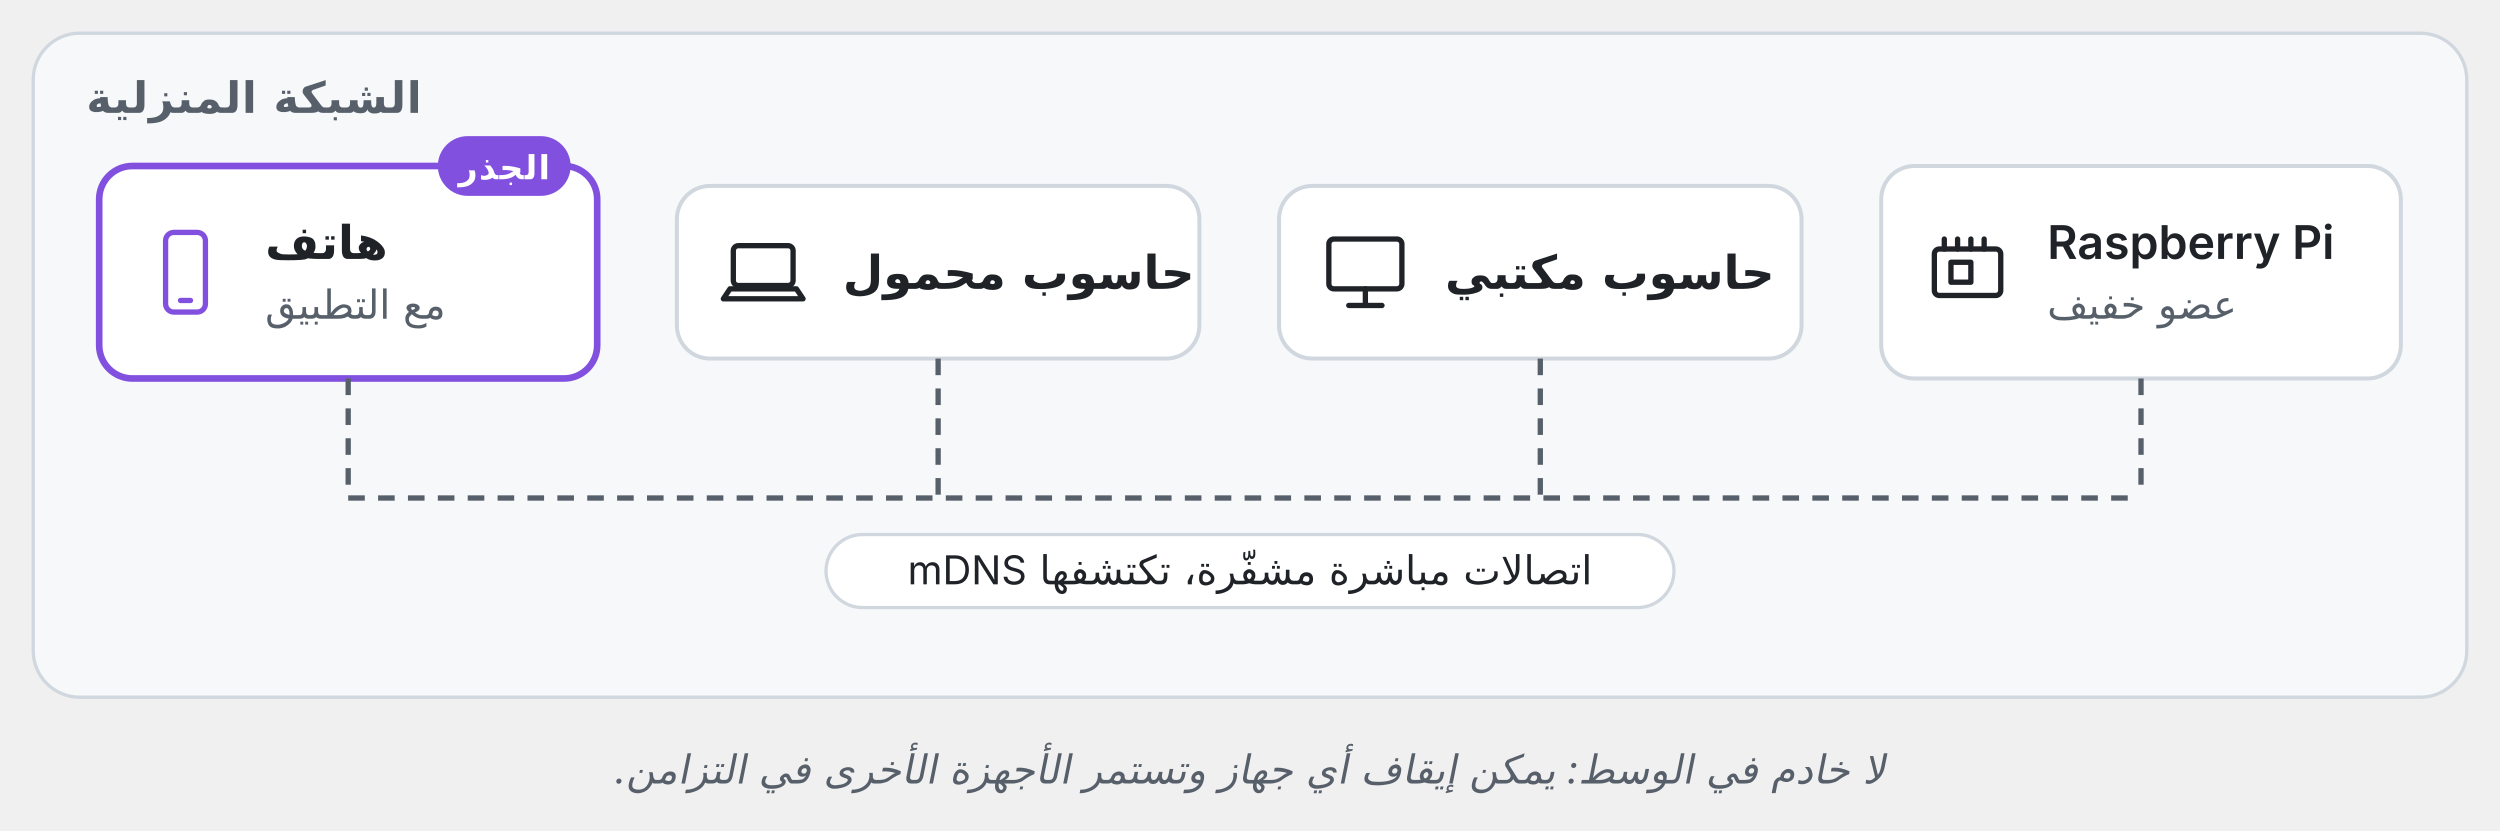
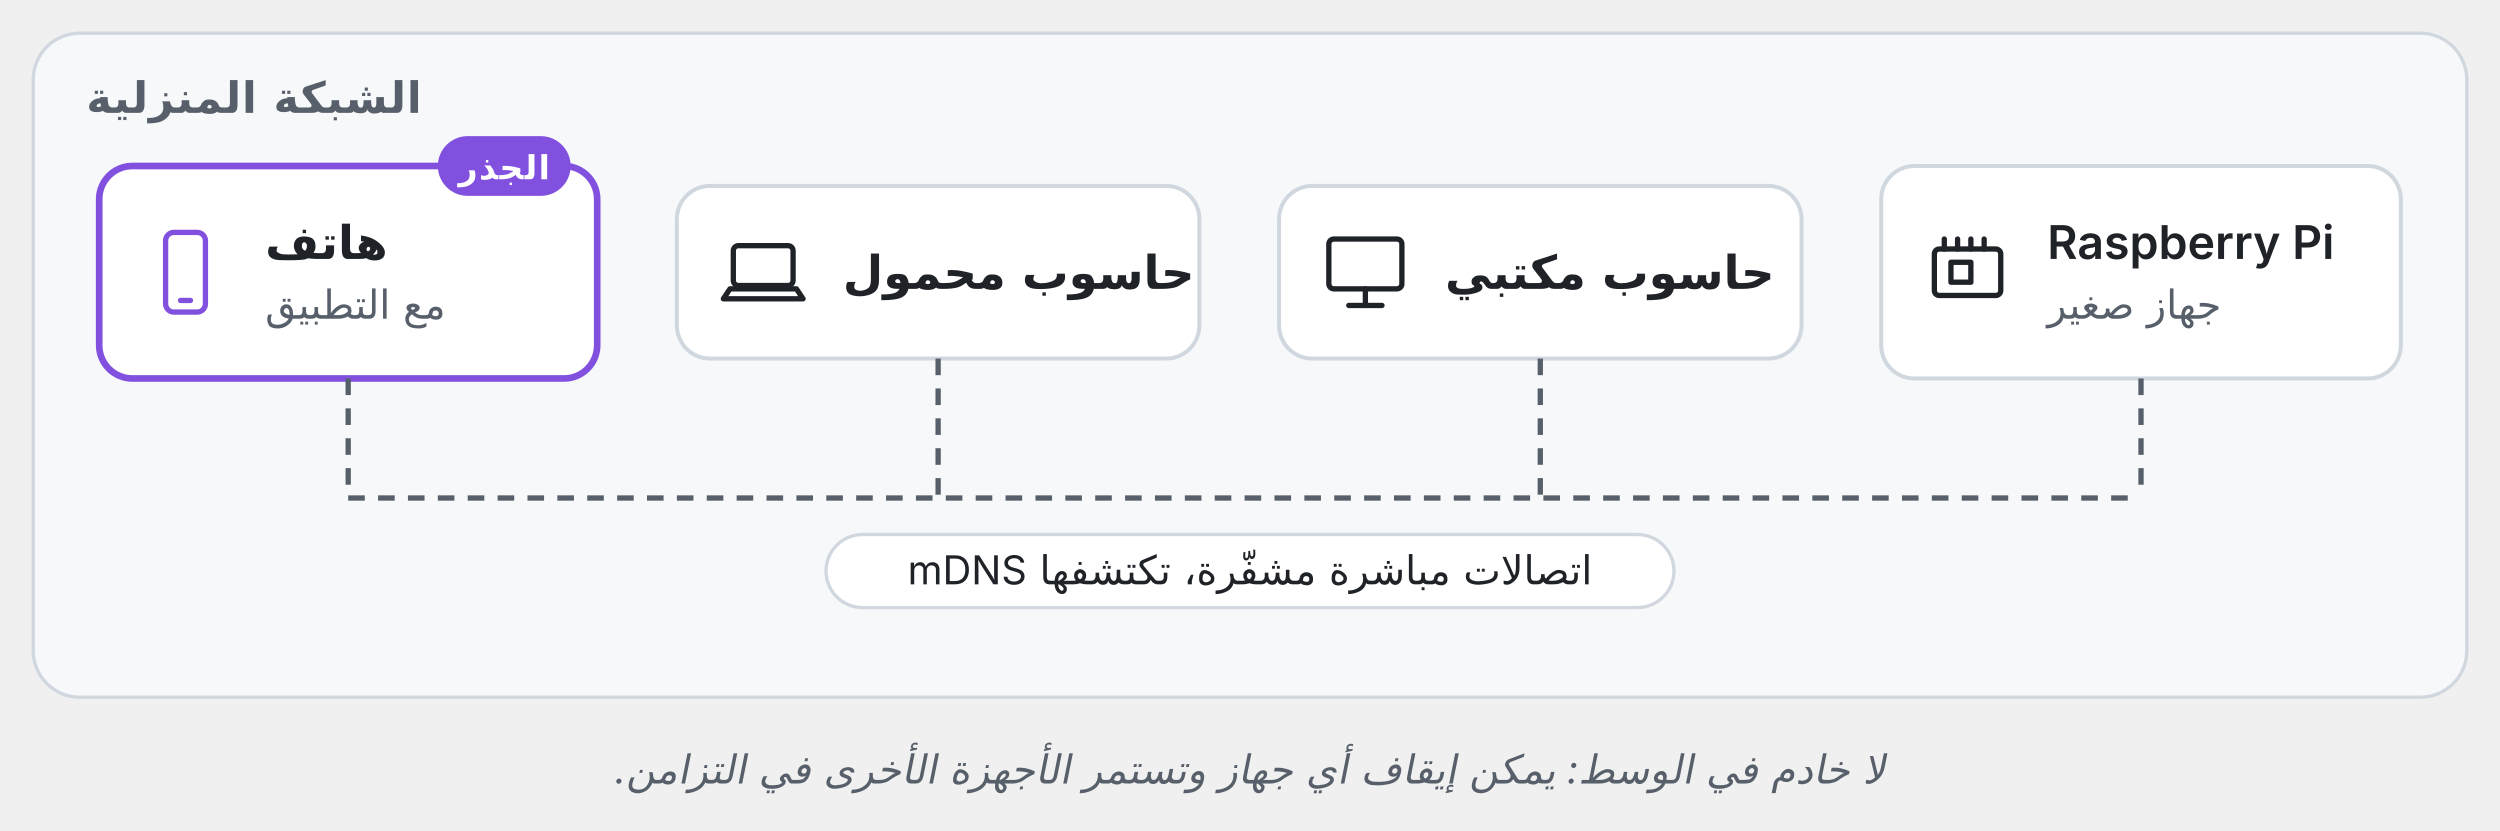
<svg xmlns="http://www.w3.org/2000/svg" lang="ar" width="753" height="250" viewBox="0 0 753 250" role="img" aria-label="في المنزل يتحدث كل جهاز مباشرةً مع كل جهاز آخر">
  <style>
  .bg { fill: none; }
  .zone { fill: #f6f8fa; stroke: #d0d7de; stroke-width: 1; }
  .zone-t { fill: #57606a; font: 600 13px system-ui, -apple-system, 'Segoe UI', sans-serif; letter-spacing: .02em; }
  .card { fill: #ffffff; stroke: #d0d7de; stroke-width: 1.2; }
  .card.key { stroke: #8250df; stroke-width: 2; }
  .card.srv { fill: #fff8c5; stroke: #d4a72c; }
  .t { fill: #1f2328; font: 600 14px system-ui, -apple-system, 'Segoe UI', sans-serif; }
  .s { fill: #57606a; font: 12px system-ui, -apple-system, 'Segoe UI', sans-serif; }
  .ic { fill: none; stroke: #1f2328; stroke-width: 1.6; stroke-linecap: round; stroke-linejoin: round; }
  .key .ic, .ic.key { stroke: #8250df; }
  .badge { fill: #8250df; }
  .badge-t { fill: #ffffff; font: 600 10px system-ui, -apple-system, 'Segoe UI', sans-serif; letter-spacing: .04em; }
  .e-tunnel { fill: none; stroke: #0969da; stroke-width: 3; }
  .e-home { fill: none; stroke: #57606a; stroke-width: 1.6; stroke-dasharray: 5 4; }
  .e-pair { fill: none; stroke: #8250df; stroke-width: 1.8; }
  .e-e2e { fill: none; stroke: #1a7f37; stroke-width: 1.8; stroke-dasharray: 2 4; stroke-linecap: round; }
  .a-tunnel { fill: #0969da; } .a-home { fill: #57606a; } .a-pair { fill: #8250df; } .a-e2e { fill: #1a7f37; }
  .lbl-bg { fill: #ffffff; stroke: #d0d7de; stroke-width: 1; }
  .lbl { fill: #1f2328; font: 12px system-ui, -apple-system, 'Segoe UI', sans-serif; }
  .lbl.tunnel { fill: #0969da; } .lbl.pair { fill: #8250df; } .lbl.e2e { fill: #1a7f37; }
  .note { fill: #57606a; font: italic 12px system-ui, -apple-system, 'Segoe UI', sans-serif; }
  @media (prefers-color-scheme: dark) {
    .zone { fill: #161b22; stroke: #30363d; }
    .zone-t, .s, .note { fill: #8b949e; }
    .card { fill: #0d1117; stroke: #3d444d; }
    .card.key { stroke: #a371f7; }
    .card.srv { fill: #272115; stroke: #9e6a03; }
    .t, .lbl { fill: #e6edf3; }
    .ic { stroke: #e6edf3; }
    .key .ic, .ic.key { stroke: #a371f7; }
    .badge { fill: #a371f7; }
    .badge-t { fill: #0d1117; }
    .e-tunnel { stroke: #4493f8; } .a-tunnel { fill: #4493f8; } .lbl.tunnel { fill: #4493f8; }
    .e-home { stroke: #8b949e; } .a-home { fill: #8b949e; }
    .e-pair { stroke: #a371f7; } .a-pair { fill: #a371f7; } .lbl.pair { fill: #a371f7; }
    .e-e2e { stroke: #3fb950; } .a-e2e { fill: #3fb950; } .lbl.e2e { fill: #3fb950; }
    .lbl-bg { fill: #0d1117; stroke: #3d444d; }
  }
</style>
  <rect class="zone" x="10" y="10" width="733" height="200" rx="14" />
  <text class="zone-t" x="26" y="34" direction="rtl" text-anchor="end">الشبكة المنزلية</text>
  <g class="key">
    <rect class="card key" x="29.875" y="50.0" width="150" height="64" rx="10" />
    <g transform="translate(41.875,68)" class="ic">
      <rect x="8" y="2" width="12" height="24" rx="2.5" />
      <line x1="12.5" y1="22.5" x2="15.5" y2="22.5" />
    </g>
    <text class="t" x="79.875" y="78" direction="rtl" text-anchor="end">هاتف</text>
    <text class="s" x="79.875" y="96" direction="rtl" text-anchor="end">مع التطبيق</text>
    <rect class="badge" x="131.875" y="41.0" width="40.0" height="18" rx="9" />
    <text class="badge-t" x="151.875" y="54.0" text-anchor="middle" direction="rtl">الجذر</text>
  </g>
  <path class="e-home" d="M104.875,114.0 L104.875,150" />
  <g class="">
    <rect class="card " x="203.875" y="56.0" width="157.375" height="52" rx="10" />
    <g transform="translate(215.875,68)" class="ic">
      <rect x="5" y="6" width="18" height="12" rx="1.5" />
      <path d="M2 22h24l-2 -3H4z" />
    </g>
    <text class="t" x="253.875" y="87" direction="rtl" text-anchor="end">حاسوب محمول</text>
  </g>
  <path class="e-home" d="M282.562,108.0 L282.562,150" />
  <g class="">
    <rect class="card " x="385.25" y="56.0" width="157.375" height="52" rx="10" />
    <g transform="translate(397.25,68)" class="ic">
      <rect x="3" y="4" width="22" height="15" rx="1.5" />
      <line x1="14" y1="19" x2="14" y2="24" />
      <line x1="9" y1="24" x2="19" y2="24" />
    </g>
    <text class="t" x="435.25" y="87" direction="rtl" text-anchor="end">حاسوب مكتبي</text>
  </g>
  <path class="e-home" d="M463.938,108.0 L463.938,150" />
  <g class="">
    <rect class="card " x="566.625" y="50.0" width="156.5" height="64" rx="10" />
    <g transform="translate(578.625,68)" class="ic">
      <rect x="4" y="7" width="20" height="14" rx="1.5" />
      <rect x="9" y="11" width="6" height="6" />
      <line x1="7" y1="4" x2="7" y2="7" />
      <line x1="11" y1="4" x2="11" y2="7" />
      <line x1="15" y1="4" x2="15" y2="7" />
      <line x1="19" y1="4" x2="19" y2="7" />
    </g>
    <text class="t" x="616.625" y="78" direction="rtl" text-anchor="end">Raspberry Pi</text>
-     <text class="s" x="616.625" y="96" direction="rtl" text-anchor="end">عضو خفيف</text>
+     <text class="s" x="616.625" y="96" direction="rtl" text-anchor="end">جهاز صغير</text>
  </g>
  <path class="e-home" d="M644.875,114.0 L644.875,150" />
  <path class="e-home" d="M104.875,150 L644.875,150" />
  <text class="note" x="376.5" y="236" text-anchor="middle" direction="rtl">لا خادم في الوسط: يمكن إيقاف أي جهاز وتستمر الأجهزة الأخرى في التزامن.</text>
  <rect class="lbl-bg" x="248.8" y="161.0" width="255.4" height="22" rx="11.0" />
  <text class="lbl home" x="376.5" y="176.0" text-anchor="middle" direction="rtl">اتصالات مباشرة مشفّرة، تكتشفها mDNS</text>
</svg>
